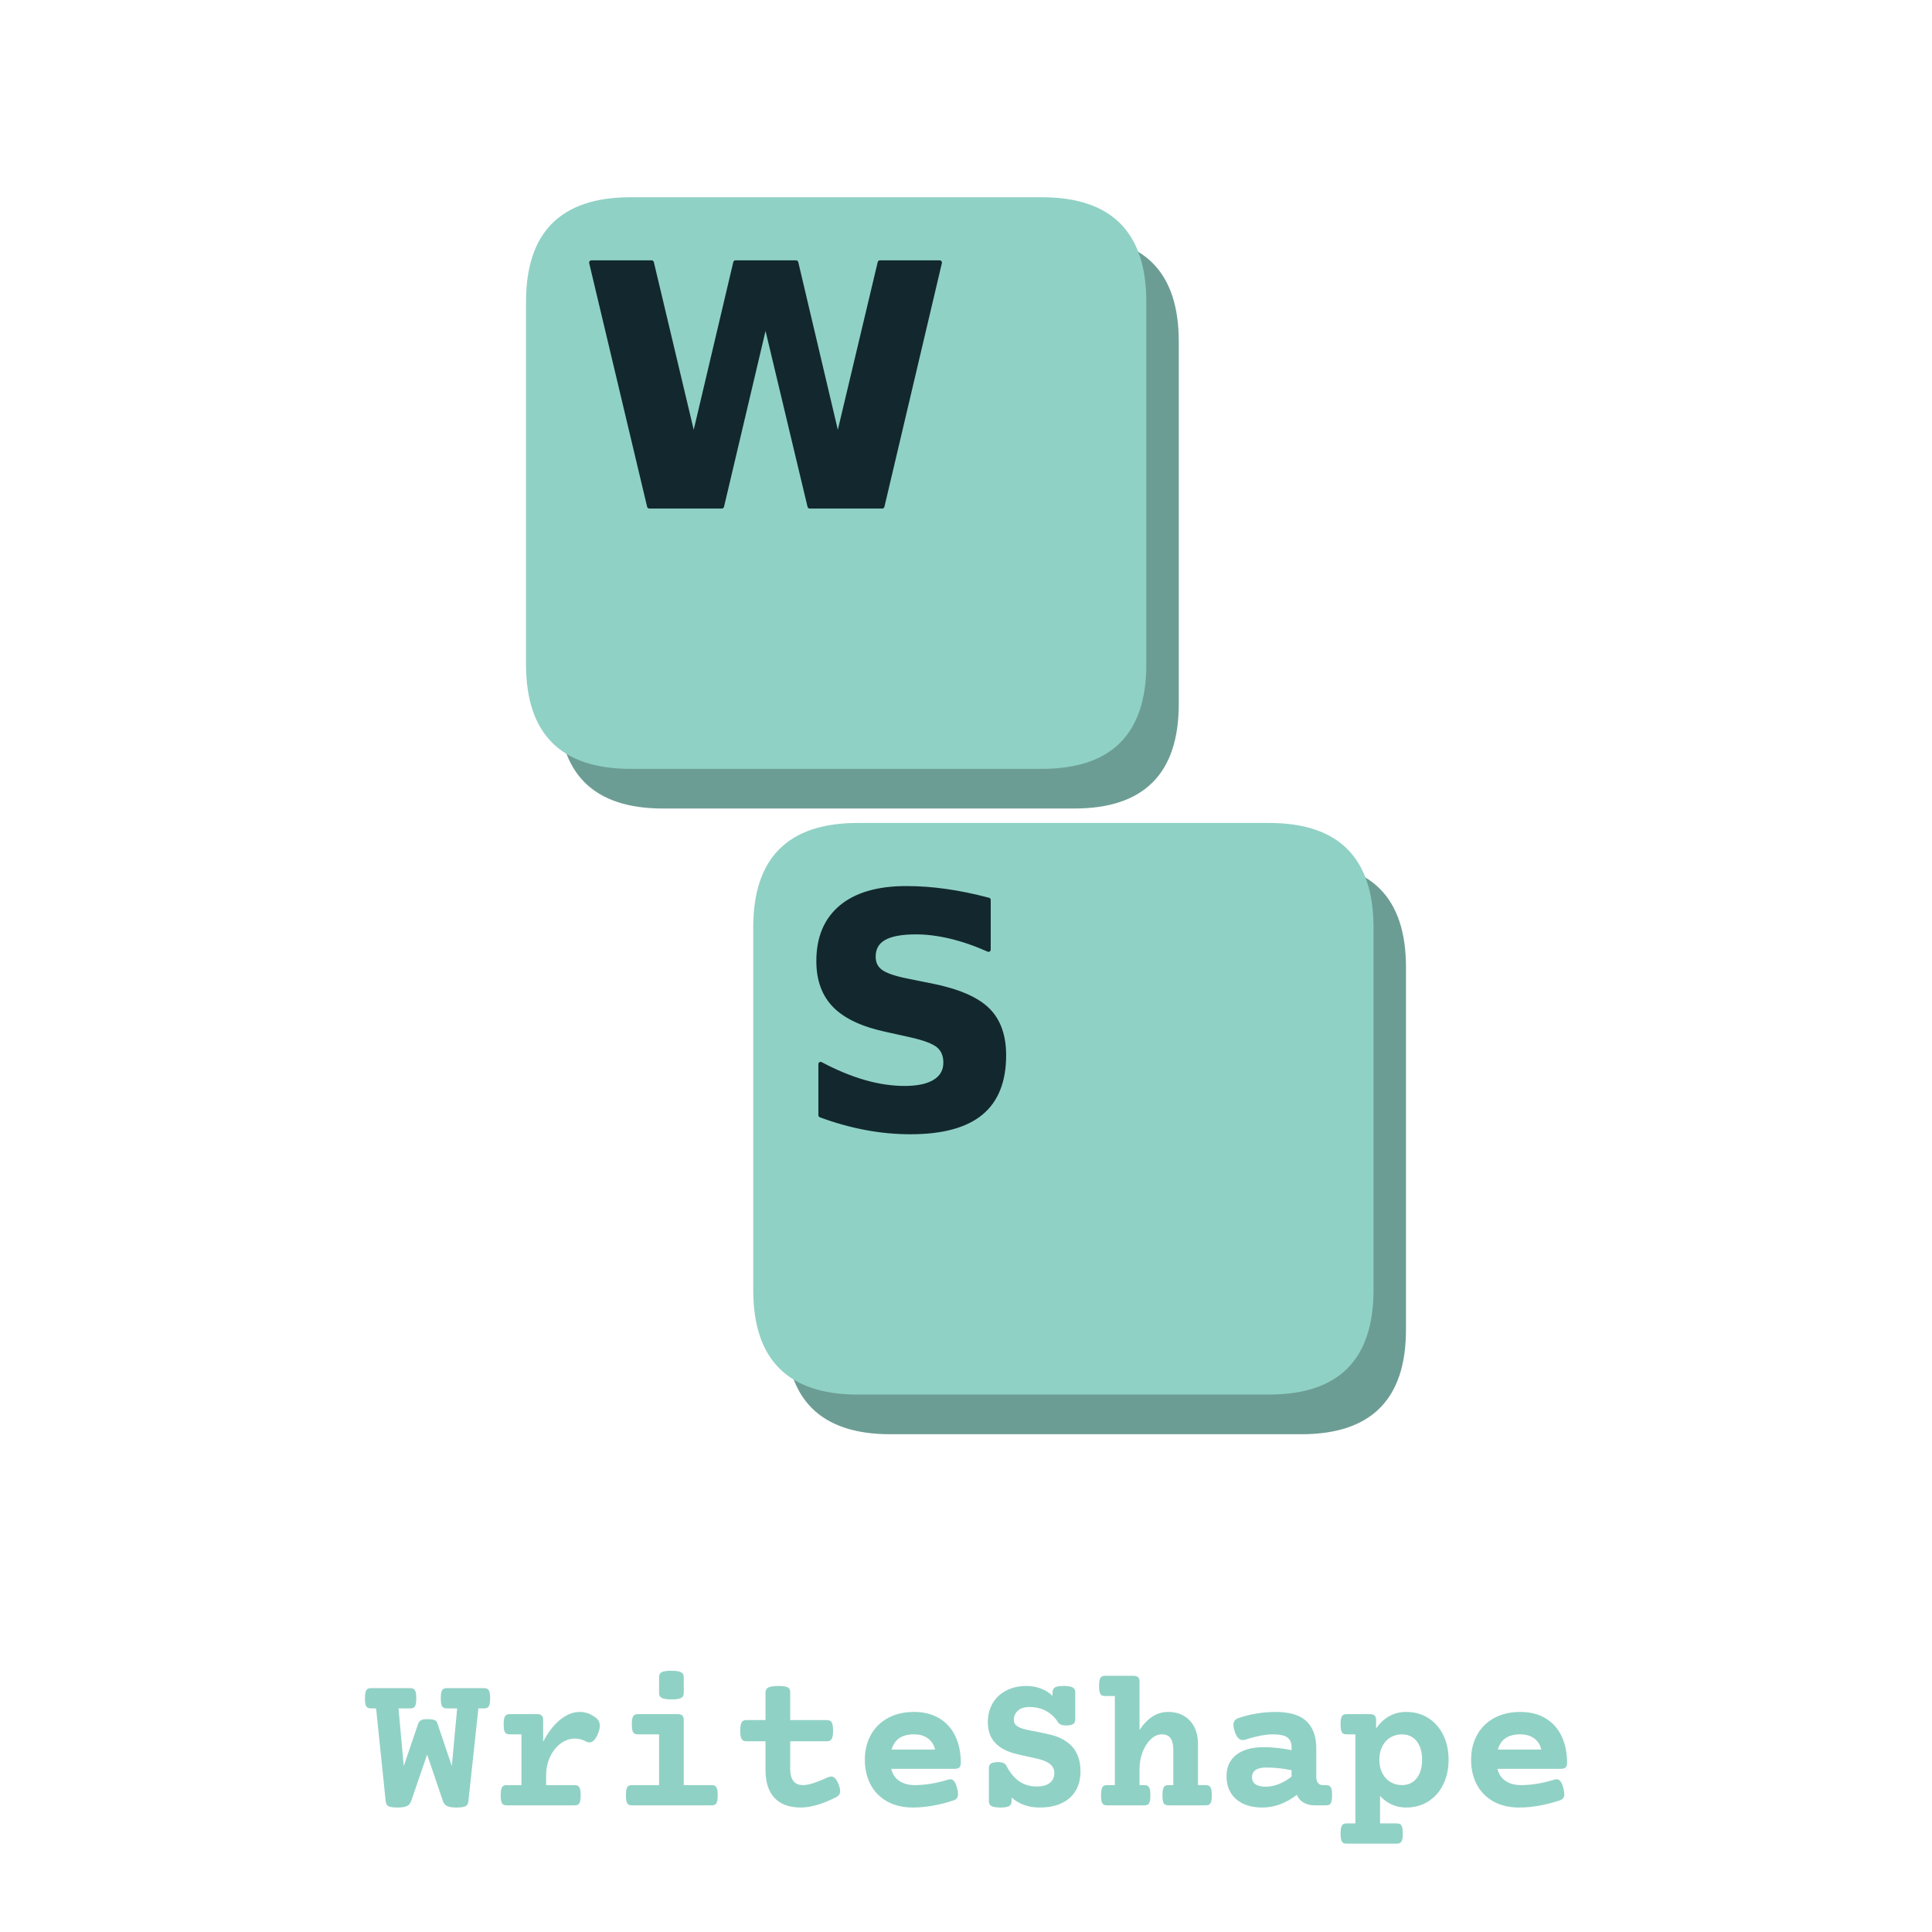
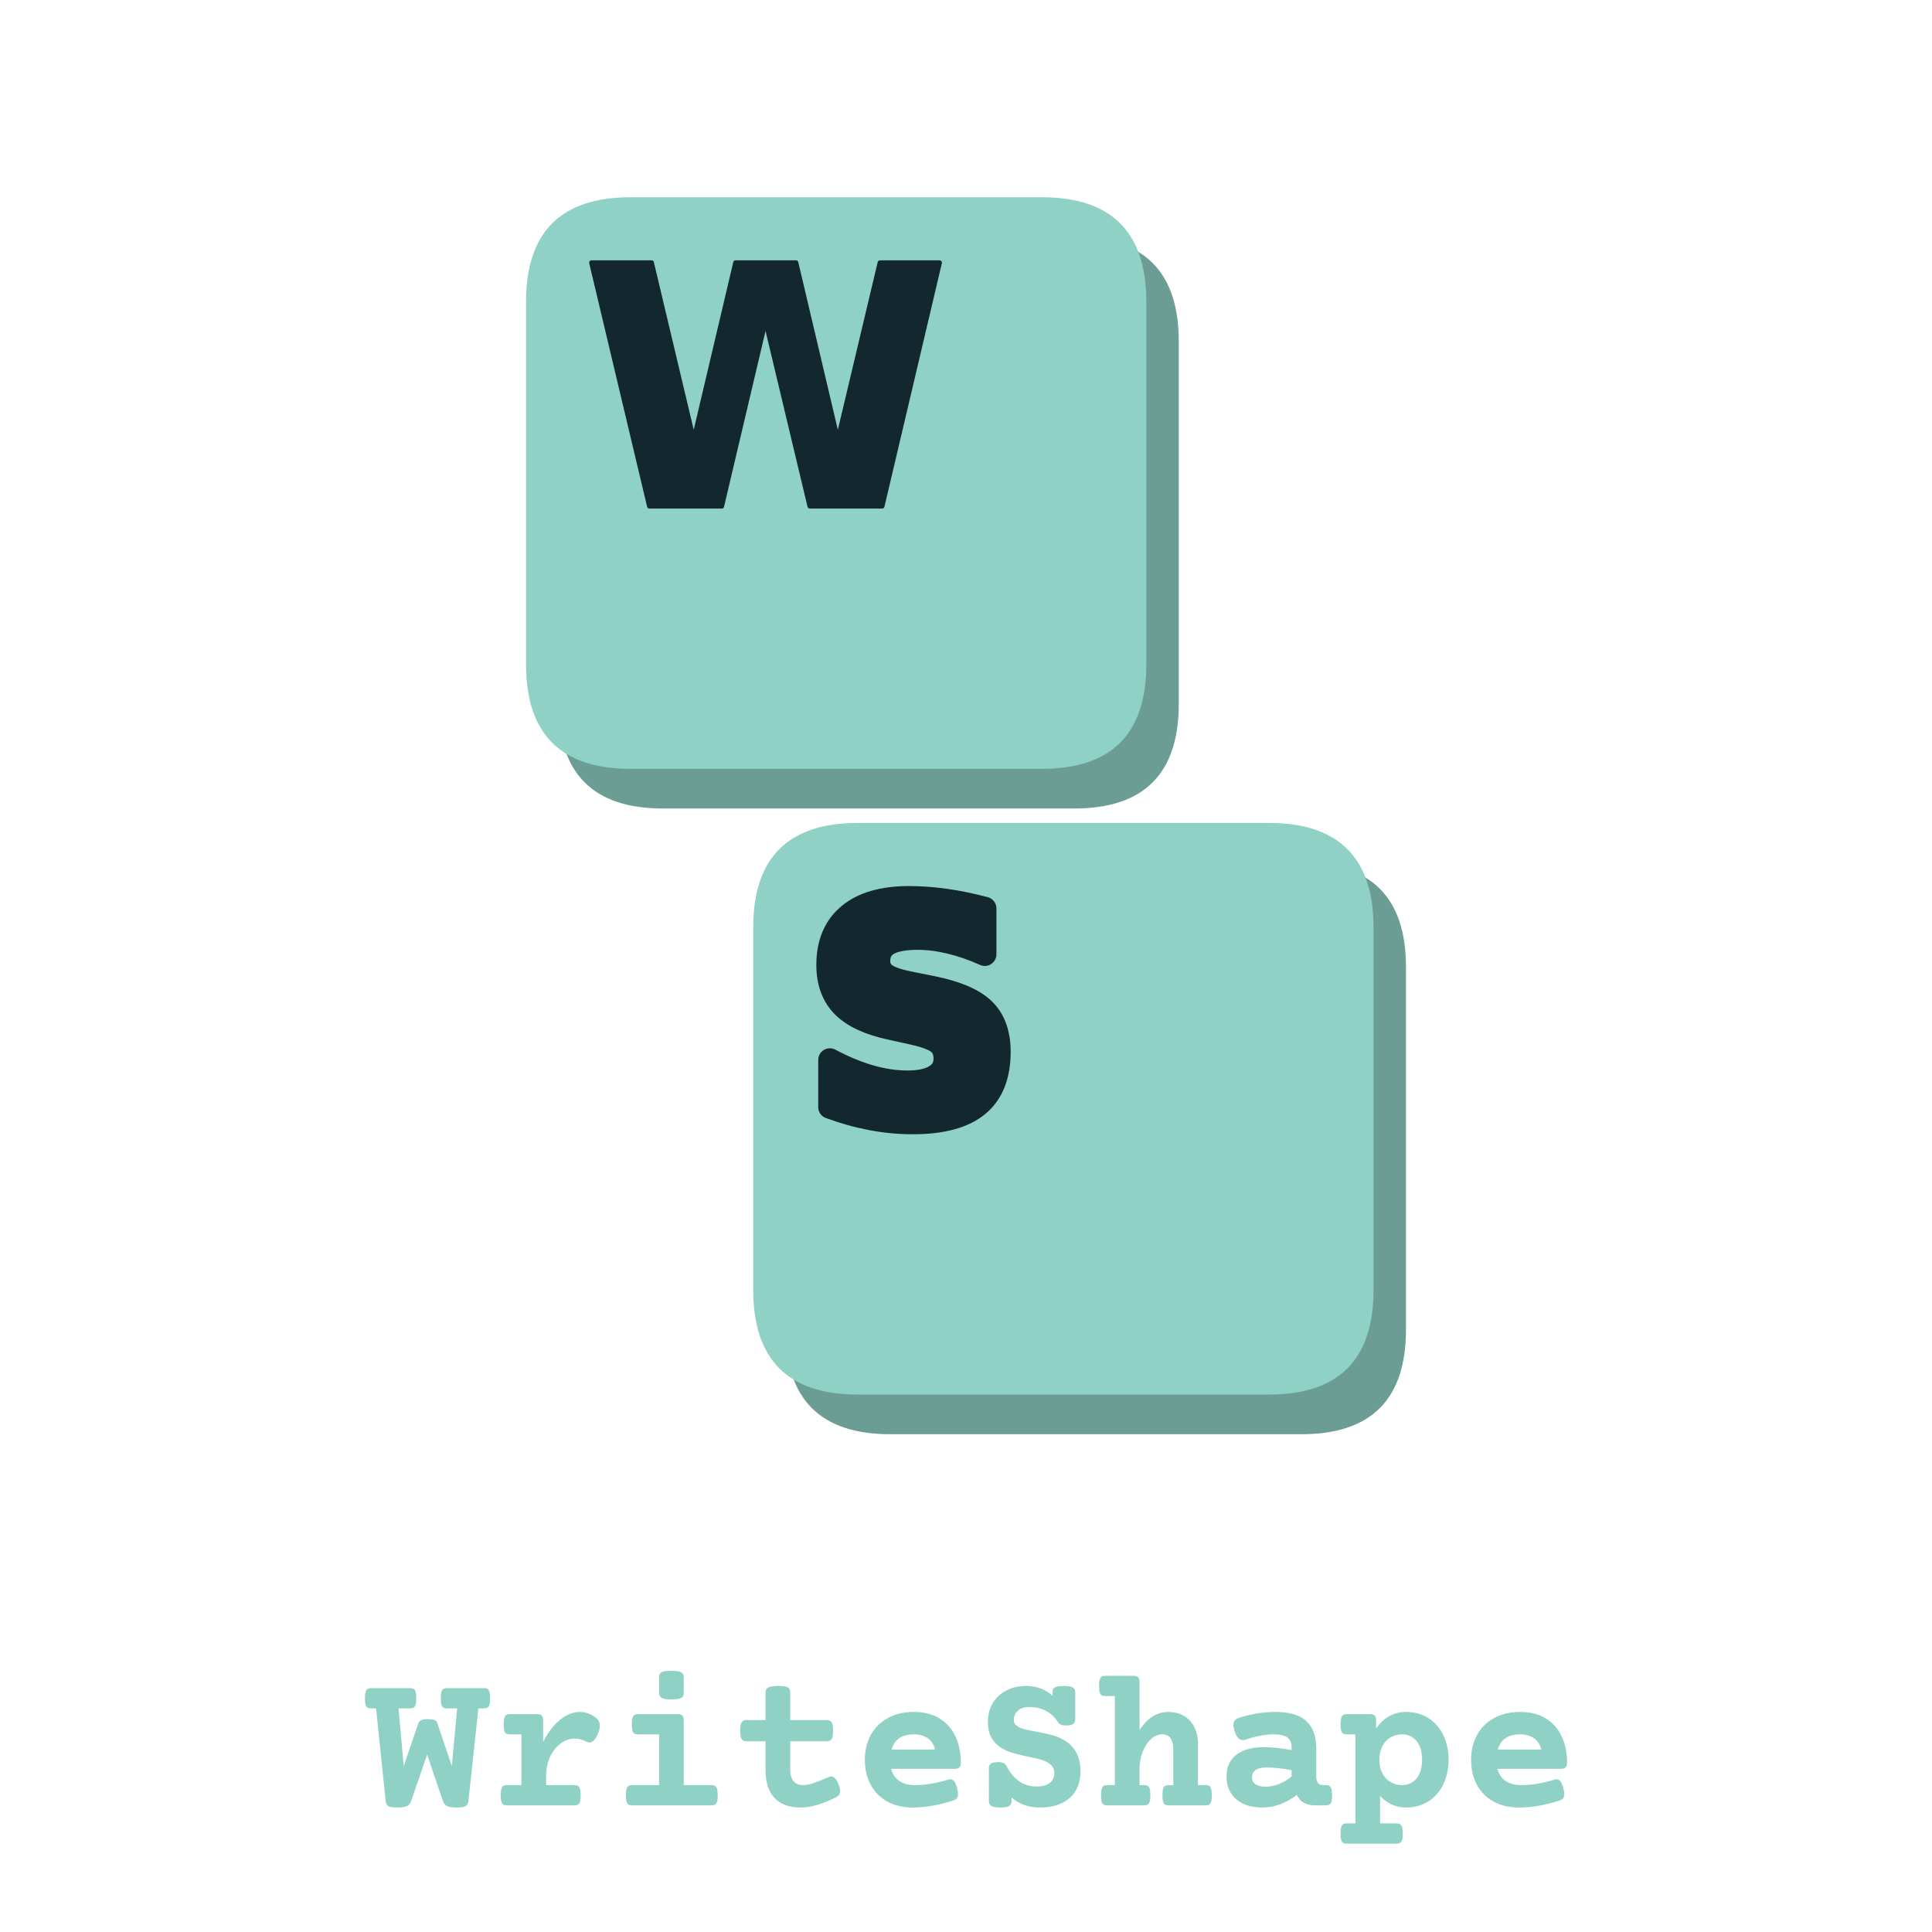
<svg xmlns="http://www.w3.org/2000/svg" width="900" height="900" viewBox="0 0 900 900" fill="none" role="img" aria-label="WriteShape" focusable="false">
  <g transform="translate(450 380) scale(.84) translate(-522 -481)">
    <g data-key="W">
      <path d="M354 160H582Q640 160 640 218V419Q640 477 582 477H354Q296 477 296 419V218Q296 160 354 160Z" fill="#6c9d94" />
      <path d="M336 138H564Q622 138 622 196V397Q622 455 564 455H336Q278 455 278 397V196Q278 138 336 138Z" fill="#90d1c5" />
      <path d="M61 1493H430L688 408L944 1493H1315L1571 408L1829 1493H2195L1843 0H1399L1128 1135L860 0H416Z" transform="translate(308.7467 309.3775) scale(0.09049602 -0.09049602)" fill="#12282e" stroke="#12282e" stroke-width="28" stroke-linejoin="round" paint-order="stroke" />
    </g>
    <g data-key="S">
      <path d="M480 507H708Q766 507 766 565V766Q766 824 708 824H480Q422 824 422 766V565Q422 507 480 507Z" fill="#6c9d94" />
      <path d="M462 485H690Q748 485 748 543V744Q748 802 690 802H462Q404 802 404 744V543Q404 485 462 485Z" fill="#90d1c5" />
-       <path d="M1227 1446V1130Q1104 1185 987.0 1213.0Q870 1241 766 1241Q628 1241 562.0 1203.0Q496 1165 496 1085Q496 1025 540.5 991.5Q585 958 702 934L866 901Q1115 851 1220.0 749.0Q1325 647 1325 459Q1325 212 1178.5 91.5Q1032 -29 731 -29Q589 -29 446.0 -2.0Q303 25 160 78V403Q303 327 436.5 288.5Q570 250 694 250Q820 250 887.0 292.0Q954 334 954 412Q954 482 908.5 520.0Q863 558 727 588L578 621Q354 669 250.5 774.0Q147 879 147 1057Q147 1280 291.0 1400.0Q435 1520 705 1520Q828 1520 958.0 1501.5Q1088 1483 1227 1446Z" transform="translate(427.3914 653.8913) scale(0.08728246 -0.08728246)" fill="#12282e" stroke="#12282e" stroke-width="28" stroke-linejoin="round" paint-order="stroke" />
+       <path d="M1227 1446V1130Q1104 1185 987.0 1213.0Q870 1241 766 1241Q628 1241 562.0 1203.0Q496 1165 496 1085Q496 1025 540.5 991.5Q585 958 702 934L866 901Q1115 851 1220.0 749.0Q1325 647 1325 459Q1325 212 1178.5 91.5Q1032 -29 731 -29Q589 -29 446.0 -2.0Q303 25 160 78V403Q303 327 436.5 288.5Q570 250 694 250Q820 250 887.0 292.0Q954 334 954 412Q954 482 908.5 520.0Q863 558 727 588L578 621Q354 669 250.5 774.0Q147 879 147 1057Q147 1280 291.0 1400.0Q435 1520 705 1520Q828 1520 958.0 1501.5Q1088 1483 1227 1446Z" transform="translate(433.6038 648.8655) scale(0.08054093 -0.08054093)" fill="#12282e" stroke="#12282e" stroke-width="160" stroke-linejoin="round" paint-order="stroke" />
    </g>
  </g>
  <path d="M1248 1084Q1248 1042 1241.5 1020.0Q1235 998 1222.0 990.0Q1209 982 1185 982H1129L1028 43Q1025 18 1014.0 4.0Q1003 -10 978.0 -16.0Q953 -22 907 -22Q841 -22 811.5 -7.0Q782 8 770 43L610 514L448 43Q436 8 406.0 -7.0Q376 -22 309 -22Q263 -22 238.5 -16.0Q214 -10 203.5 4.0Q193 18 190 43L93 982H43Q19 982 6.0 990.0Q-7 998 -13.5 1020.0Q-20 1042 -20 1084Q-20 1126 -13.5 1148.0Q-7 1170 6.0 1178.5Q19 1187 43 1187H437Q461 1187 474.0 1178.5Q487 1170 493.5 1148.0Q500 1126 500 1084Q500 1042 493.5 1020.0Q487 998 474.0 990.0Q461 982 437 982H320L373 398L519 826Q526 849 546.0 861.0Q566 873 613 873Q663 873 685.0 863.5Q707 854 713 833L860 398L914 982H811Q787 982 774.0 990.0Q761 998 754.5 1020.0Q748 1042 748 1084Q748 1126 754.5 1148.0Q761 1170 774.0 1178.5Q787 1187 811 1187H1185Q1209 1187 1222.0 1178.5Q1235 1170 1241.5 1148.0Q1248 1126 1248 1084ZM2315 890Q2359 858 2359 806Q2359 773 2341 728Q2323 683 2300.5 660.0Q2278 637 2253 637Q2239 637 2223 645Q2167 676 2107 676Q2030 676 1963.0 627.0Q1896 578 1855.5 492.0Q1815 406 1815 300V205H2102Q2126 205 2139.0 196.5Q2152 188 2158.5 166.0Q2165 144 2165 102Q2165 60 2158.5 38.0Q2152 16 2139.0 8.0Q2126 0 2102 0H1418Q1394 0 1381.0 8.0Q1368 16 1361.5 38.0Q1355 60 1355 102Q1355 144 1361.5 166.0Q1368 188 1381.0 196.5Q1394 205 1418 205H1565V719H1448Q1424 719 1411.0 727.0Q1398 735 1391.5 757.0Q1385 779 1385 821Q1385 863 1391.5 885.0Q1398 907 1411.0 915.5Q1424 924 1448 924H1722Q1756 924 1770.5 909.5Q1785 895 1785 861V644Q1860 789 1957.5 867.5Q2055 946 2155 946Q2240 946 2315 890ZM3209 861V205H3490Q3514 205 3527.0 196.5Q3540 188 3546.5 166.0Q3553 144 3553 102Q3553 60 3546.5 38.0Q3540 16 3527.0 8.0Q3514 0 3490 0H2686Q2662 0 2649.0 8.0Q2636 16 2629.5 38.0Q2623 60 2623 102Q2623 144 2629.5 166.0Q2636 188 2649.0 196.5Q2662 205 2686 205H2959V719H2746Q2722 719 2709.0 727.0Q2696 735 2689.5 757.0Q2683 779 2683 821Q2683 863 2689.5 885.0Q2696 907 2709.0 915.5Q2722 924 2746 924H3146Q3180 924 3194.5 909.5Q3209 895 3209 861ZM3209 1300V1136Q3209 1102 3182.5 1087.5Q3156 1073 3086 1073Q3016 1073 2987.5 1087.5Q2959 1102 2959 1136V1300Q2959 1335 2985.0 1349.0Q3011 1363 3081 1363Q3152 1363 3180.5 1348.5Q3209 1334 3209 1300ZM4287 1146V864H4658Q4693 864 4707.0 841.0Q4721 818 4721 756Q4721 694 4707.0 671.5Q4693 649 4658 649H4287V371Q4287 205 4416 205Q4462 205 4523.5 225.5Q4585 246 4667 283Q4689 292 4702 292Q4723 292 4741.0 274.5Q4759 257 4775 217Q4793 172 4793 144Q4793 122 4782.5 107.5Q4772 93 4751 82Q4545 -22 4394 -22Q4220 -22 4128.5 75.0Q4037 172 4037 358V649H3844Q3809 649 3795.0 671.5Q3781 694 3781 756Q3781 818 3795.0 841.0Q3809 864 3844 864H4037V1146Q4037 1180 4067.5 1194.5Q4098 1209 4169 1209Q4216 1209 4241.5 1202.5Q4267 1196 4277.0 1183.0Q4287 1170 4287 1146ZM6015 432Q6015 398 6000.5 384.0Q5986 370 5952 370H5310Q5329 290 5391.5 247.5Q5454 205 5550 205Q5705 205 5886 260Q5898 264 5910 264Q5932 264 5948.0 244.0Q5964 224 5977 176Q5987 139 5987 113Q5987 87 5975.5 72.5Q5964 58 5938 49Q5838 16 5734.0 -3.0Q5630 -22 5530 -22Q5378 -22 5268.0 40.0Q5158 102 5100.5 211.5Q5043 321 5043 462Q5043 602 5103.0 712.0Q5163 822 5276.0 884.0Q5389 946 5540 946Q5692 946 5799.0 880.5Q5906 815 5960.5 698.5Q6015 582 6015 432ZM5314 565H5754Q5737 638 5681.5 678.5Q5626 719 5540 719Q5357 719 5314 565ZM7174 1146V872Q7174 838 7152.5 823.5Q7131 809 7082 809Q7049 809 7030.0 817.0Q7011 825 7000 841Q6953 915 6879.0 955.5Q6805 996 6708 996Q6635 996 6593.5 959.0Q6552 922 6552 863Q6552 834 6570.0 815.5Q6588 797 6622 783Q6666 766 6773 748Q6877 728 6943.0 710.5Q7009 693 7067 657Q7227 560 7227 344Q7227 234 7180.5 152.0Q7134 70 7041.0 24.0Q6948 -22 6812 -22Q6645 -22 6529 79V41Q6529 7 6504.5 -7.5Q6480 -22 6417 -22Q6353 -22 6326.0 -7.5Q6299 7 6299 41V375Q6299 409 6320.5 423.5Q6342 438 6391 438Q6426 438 6446.5 429.0Q6467 420 6478 398Q6532 295 6607.0 243.0Q6682 191 6782 191Q6870 191 6916.0 227.0Q6962 263 6962 327Q6962 367 6941.5 394.5Q6921 422 6882 441Q6850 457 6811.5 467.0Q6773 477 6698 493Q6612 511 6556.0 526.0Q6500 541 6451 567Q6375 607 6332.0 673.5Q6289 740 6289 846Q6289 952 6338.0 1034.5Q6387 1117 6475.5 1163.0Q6564 1209 6678 1209Q6758 1209 6826.0 1183.0Q6894 1157 6944 1109V1146Q6944 1180 6968.5 1194.5Q6993 1209 7056 1209Q7120 1209 7147.0 1194.5Q7174 1180 7174 1146ZM7825 1249V763Q7945 946 8115 946Q8206 946 8274.5 906.0Q8343 866 8380.0 792.5Q8417 719 8417 620V205H8494Q8518 205 8531.0 196.5Q8544 188 8550.5 166.0Q8557 144 8557 102Q8557 60 8550.5 38.0Q8544 16 8531.0 8.0Q8518 0 8494 0H8120Q8096 0 8083.0 8.0Q8070 16 8063.5 38.0Q8057 60 8057 102Q8057 144 8063.5 166.0Q8070 188 8083.0 196.5Q8096 205 8120 205H8167V561Q8167 639 8140.0 679.0Q8113 719 8050 719Q7992 719 7940.0 670.5Q7888 622 7856.5 541.0Q7825 460 7825 368V205H7872Q7896 205 7909.0 196.5Q7922 188 7928.5 166.0Q7935 144 7935 102Q7935 60 7928.5 38.0Q7922 16 7909.0 8.0Q7896 0 7872 0H7498Q7474 0 7461.0 8.0Q7448 16 7441.5 38.0Q7435 60 7435 102Q7435 144 7441.5 166.0Q7448 188 7461.0 196.5Q7474 205 7498 205H7575V1107H7478Q7454 1107 7441.0 1115.0Q7428 1123 7421.5 1145.0Q7415 1167 7415 1209Q7415 1251 7421.5 1273.0Q7428 1295 7441.0 1303.5Q7454 1312 7478 1312H7762Q7796 1312 7810.5 1297.5Q7825 1283 7825 1249ZM9615 579V290Q9615 250 9632.0 227.5Q9649 205 9681 205H9712Q9736 205 9749.0 196.5Q9762 188 9768.5 166.0Q9775 144 9775 102Q9775 60 9768.5 38.0Q9762 16 9749.0 8.0Q9736 0 9712 0H9600Q9538 0 9490.5 25.5Q9443 51 9418 106Q9339 45 9251.0 11.5Q9163 -22 9070 -22Q8957 -22 8875.0 16.5Q8793 55 8749.5 126.5Q8706 198 8706 295Q8706 435 8805.0 512.0Q8904 589 9082 589Q9215 589 9365 559V588Q9365 655 9323.0 687.0Q9281 719 9175 719Q9116 719 9043.5 704.5Q8971 690 8900 666Q8883 661 8871 661Q8846 661 8826.5 679.5Q8807 698 8791 742Q8776 786 8776 814Q8776 865 8822 882Q8911 914 9011.0 930.0Q9111 946 9199 946Q9419 946 9517.0 851.0Q9615 756 9615 579ZM8964 285Q8964 238 8999.5 213.5Q9035 189 9102 189Q9171 189 9238.5 216.5Q9306 244 9365 292V356Q9233 383 9107 383Q9037 383 9000.5 358.0Q8964 333 8964 285ZM10955 462Q10955 326 10903.0 216.0Q10851 106 10753.0 42.0Q10655 -22 10524 -22Q10446 -22 10379.0 8.5Q10312 39 10261 96V-183H10428Q10452 -183 10465.0 -191.0Q10478 -199 10484.5 -221.0Q10491 -243 10491 -285Q10491 -327 10484.5 -349.0Q10478 -371 10465.0 -379.5Q10452 -388 10428 -388H9924Q9900 -388 9887.0 -380.0Q9874 -372 9867.5 -350.0Q9861 -328 9861 -286Q9861 -244 9867.5 -222.0Q9874 -200 9887.0 -191.5Q9900 -183 9924 -183H10011V719H9924Q9900 719 9887.0 727.0Q9874 735 9867.5 757.0Q9861 779 9861 821Q9861 863 9867.5 885.0Q9874 907 9887.0 915.5Q9900 924 9924 924H10158Q10192 924 10206.5 909.5Q10221 895 10221 861V777Q10273 857 10351.0 901.5Q10429 946 10524 946Q10655 946 10753.0 882.0Q10851 818 10903.0 708.0Q10955 598 10955 462ZM10254 462Q10254 382 10285.0 323.5Q10316 265 10368.0 235.0Q10420 205 10484 205Q10546 205 10592.0 236.5Q10638 268 10662.5 326.0Q10687 384 10687 462Q10687 540 10662.5 598.0Q10638 656 10592.0 687.5Q10546 719 10484 719Q10420 719 10368.0 689.0Q10316 659 10285.0 600.5Q10254 542 10254 462ZM12155 432Q12155 398 12140.5 384.0Q12126 370 12092 370H11450Q11469 290 11531.5 247.5Q11594 205 11690 205Q11845 205 12026 260Q12038 264 12050 264Q12072 264 12088.0 244.0Q12104 224 12117 176Q12127 139 12127 113Q12127 87 12115.5 72.5Q12104 58 12078 49Q11978 16 11874.0 -3.0Q11770 -22 11670 -22Q11518 -22 11408.0 40.0Q11298 102 11240.5 211.5Q11183 321 11183 462Q11183 602 11243.0 712.0Q11303 822 11416.0 884.0Q11529 946 11680 946Q11832 946 11939.0 880.5Q12046 815 12100.5 698.5Q12155 582 12155 432ZM11454 565H11894Q11877 638 11821.5 678.5Q11766 719 11680 719Q11497 719 11454 565Z" transform="translate(170.9199 841) scale(0.04599589 -0.04599589)" fill="#90d1c5" />
</svg>
